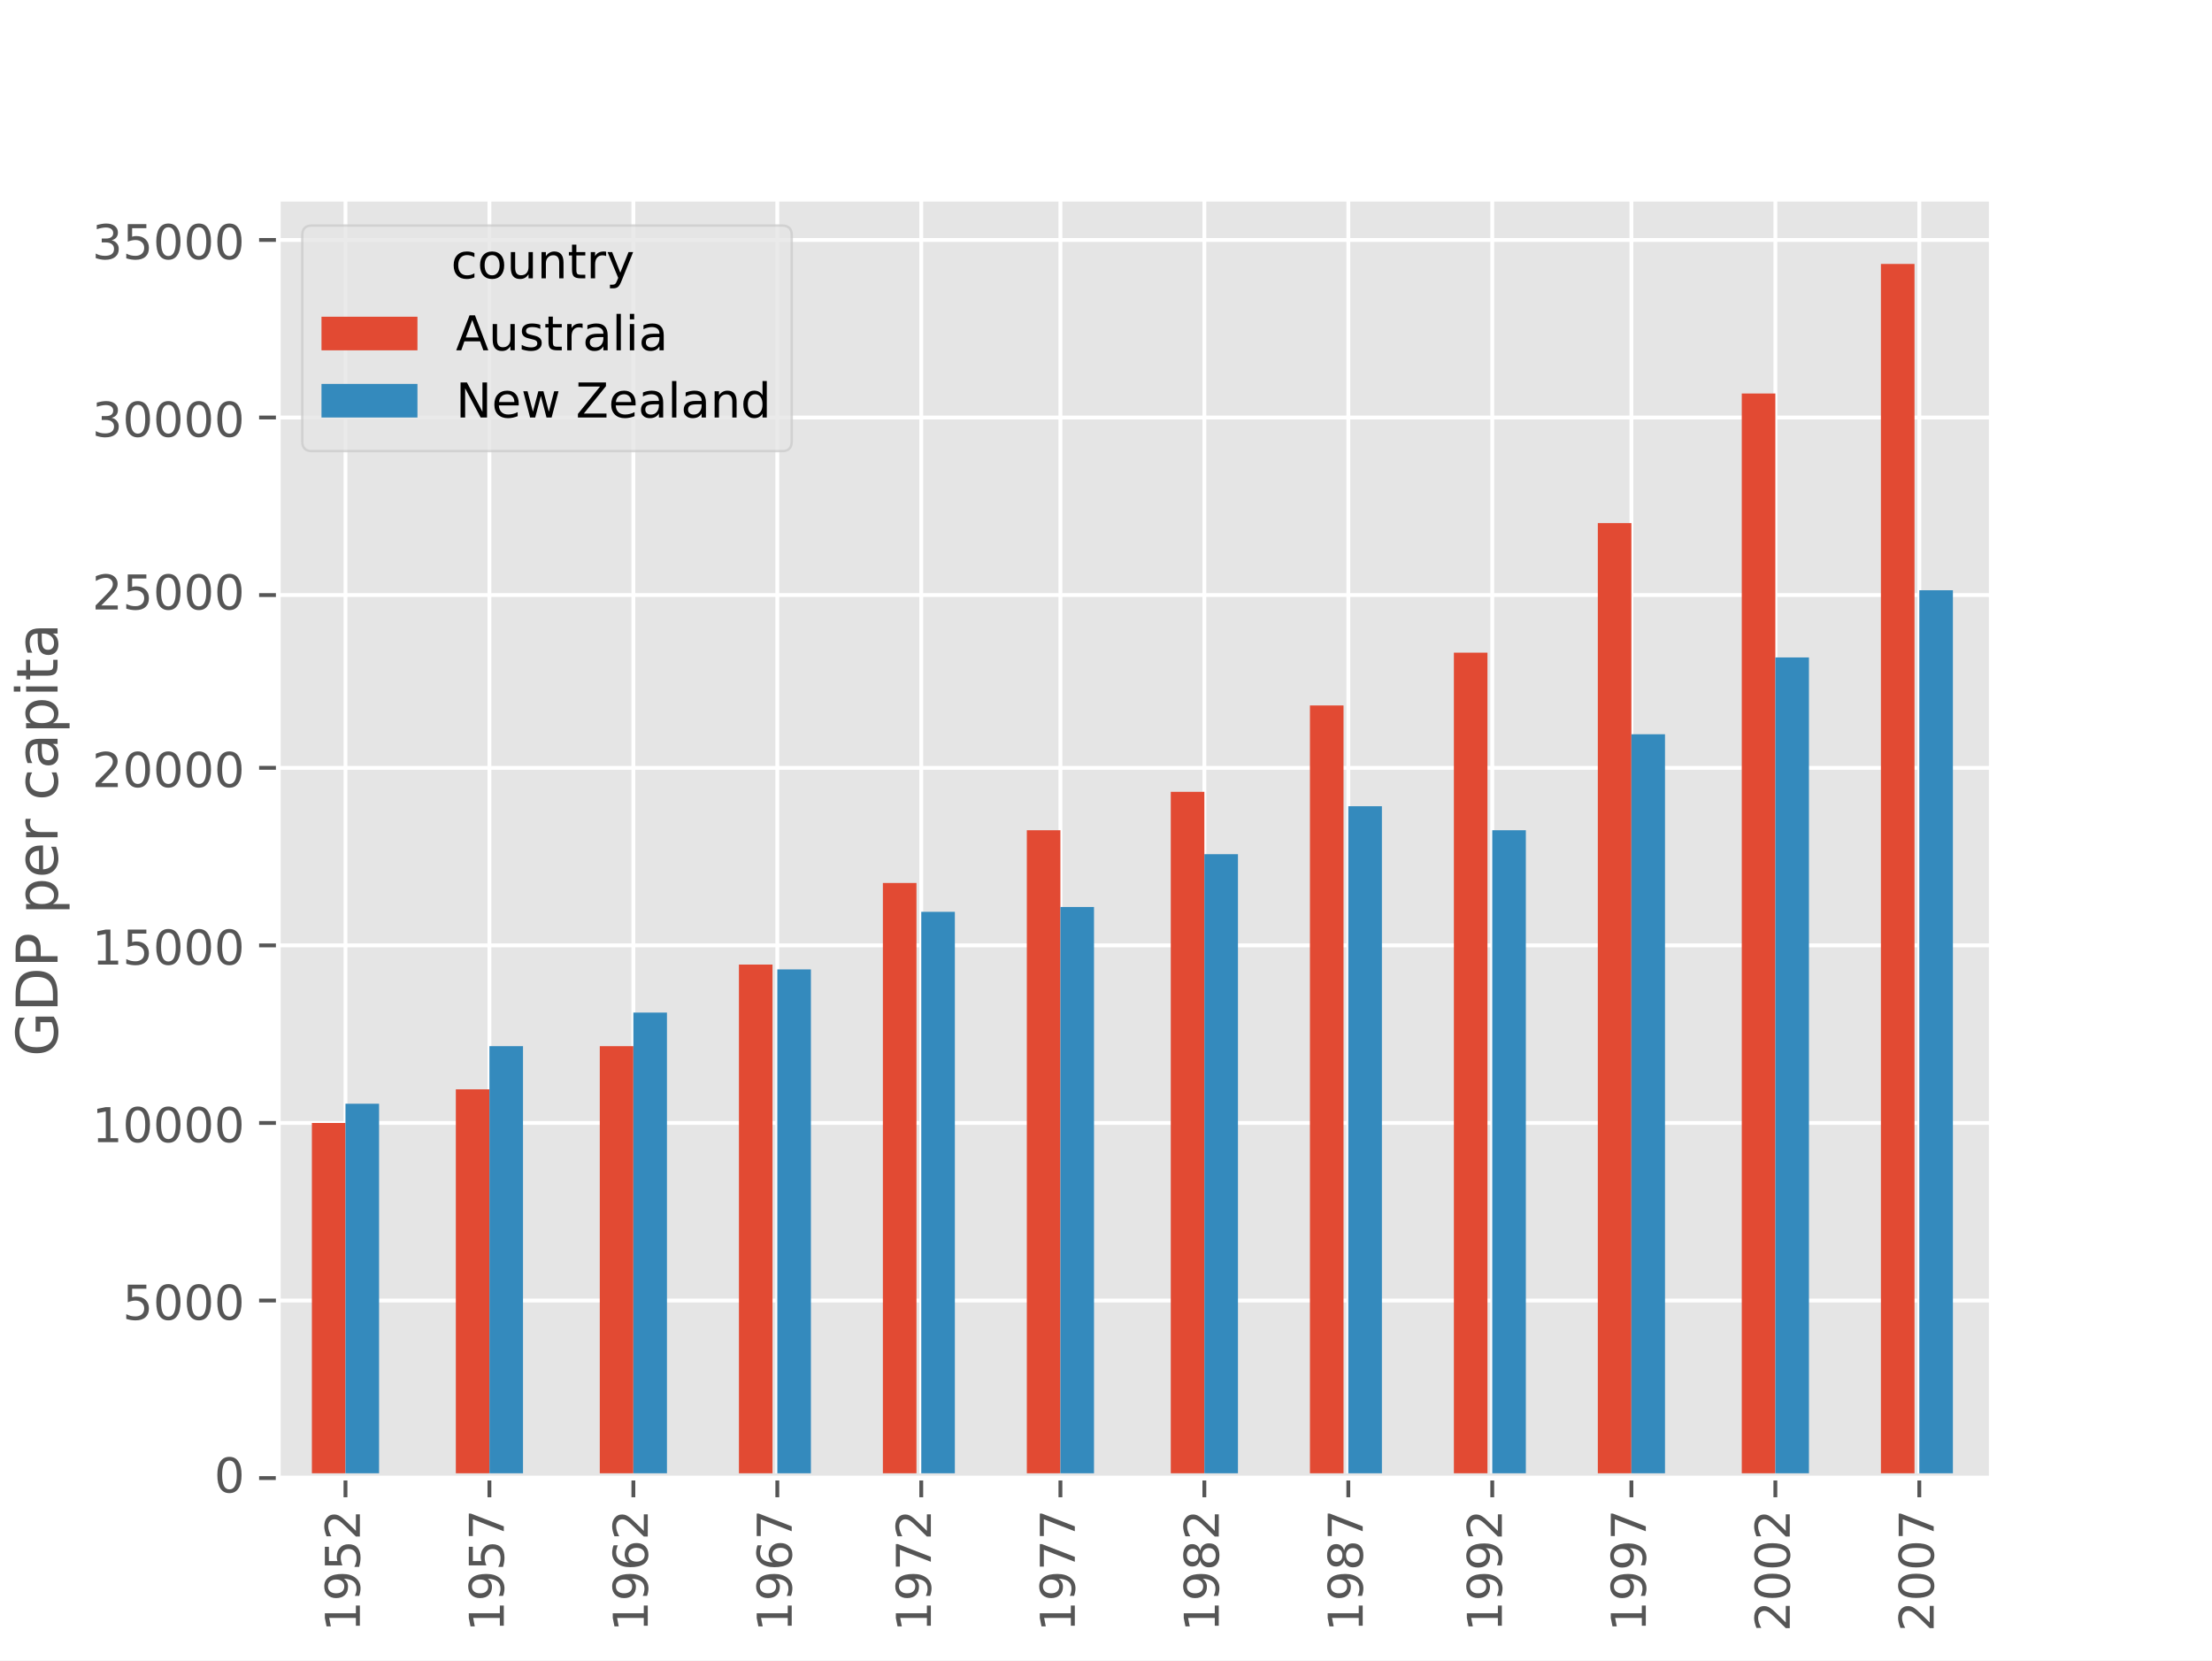
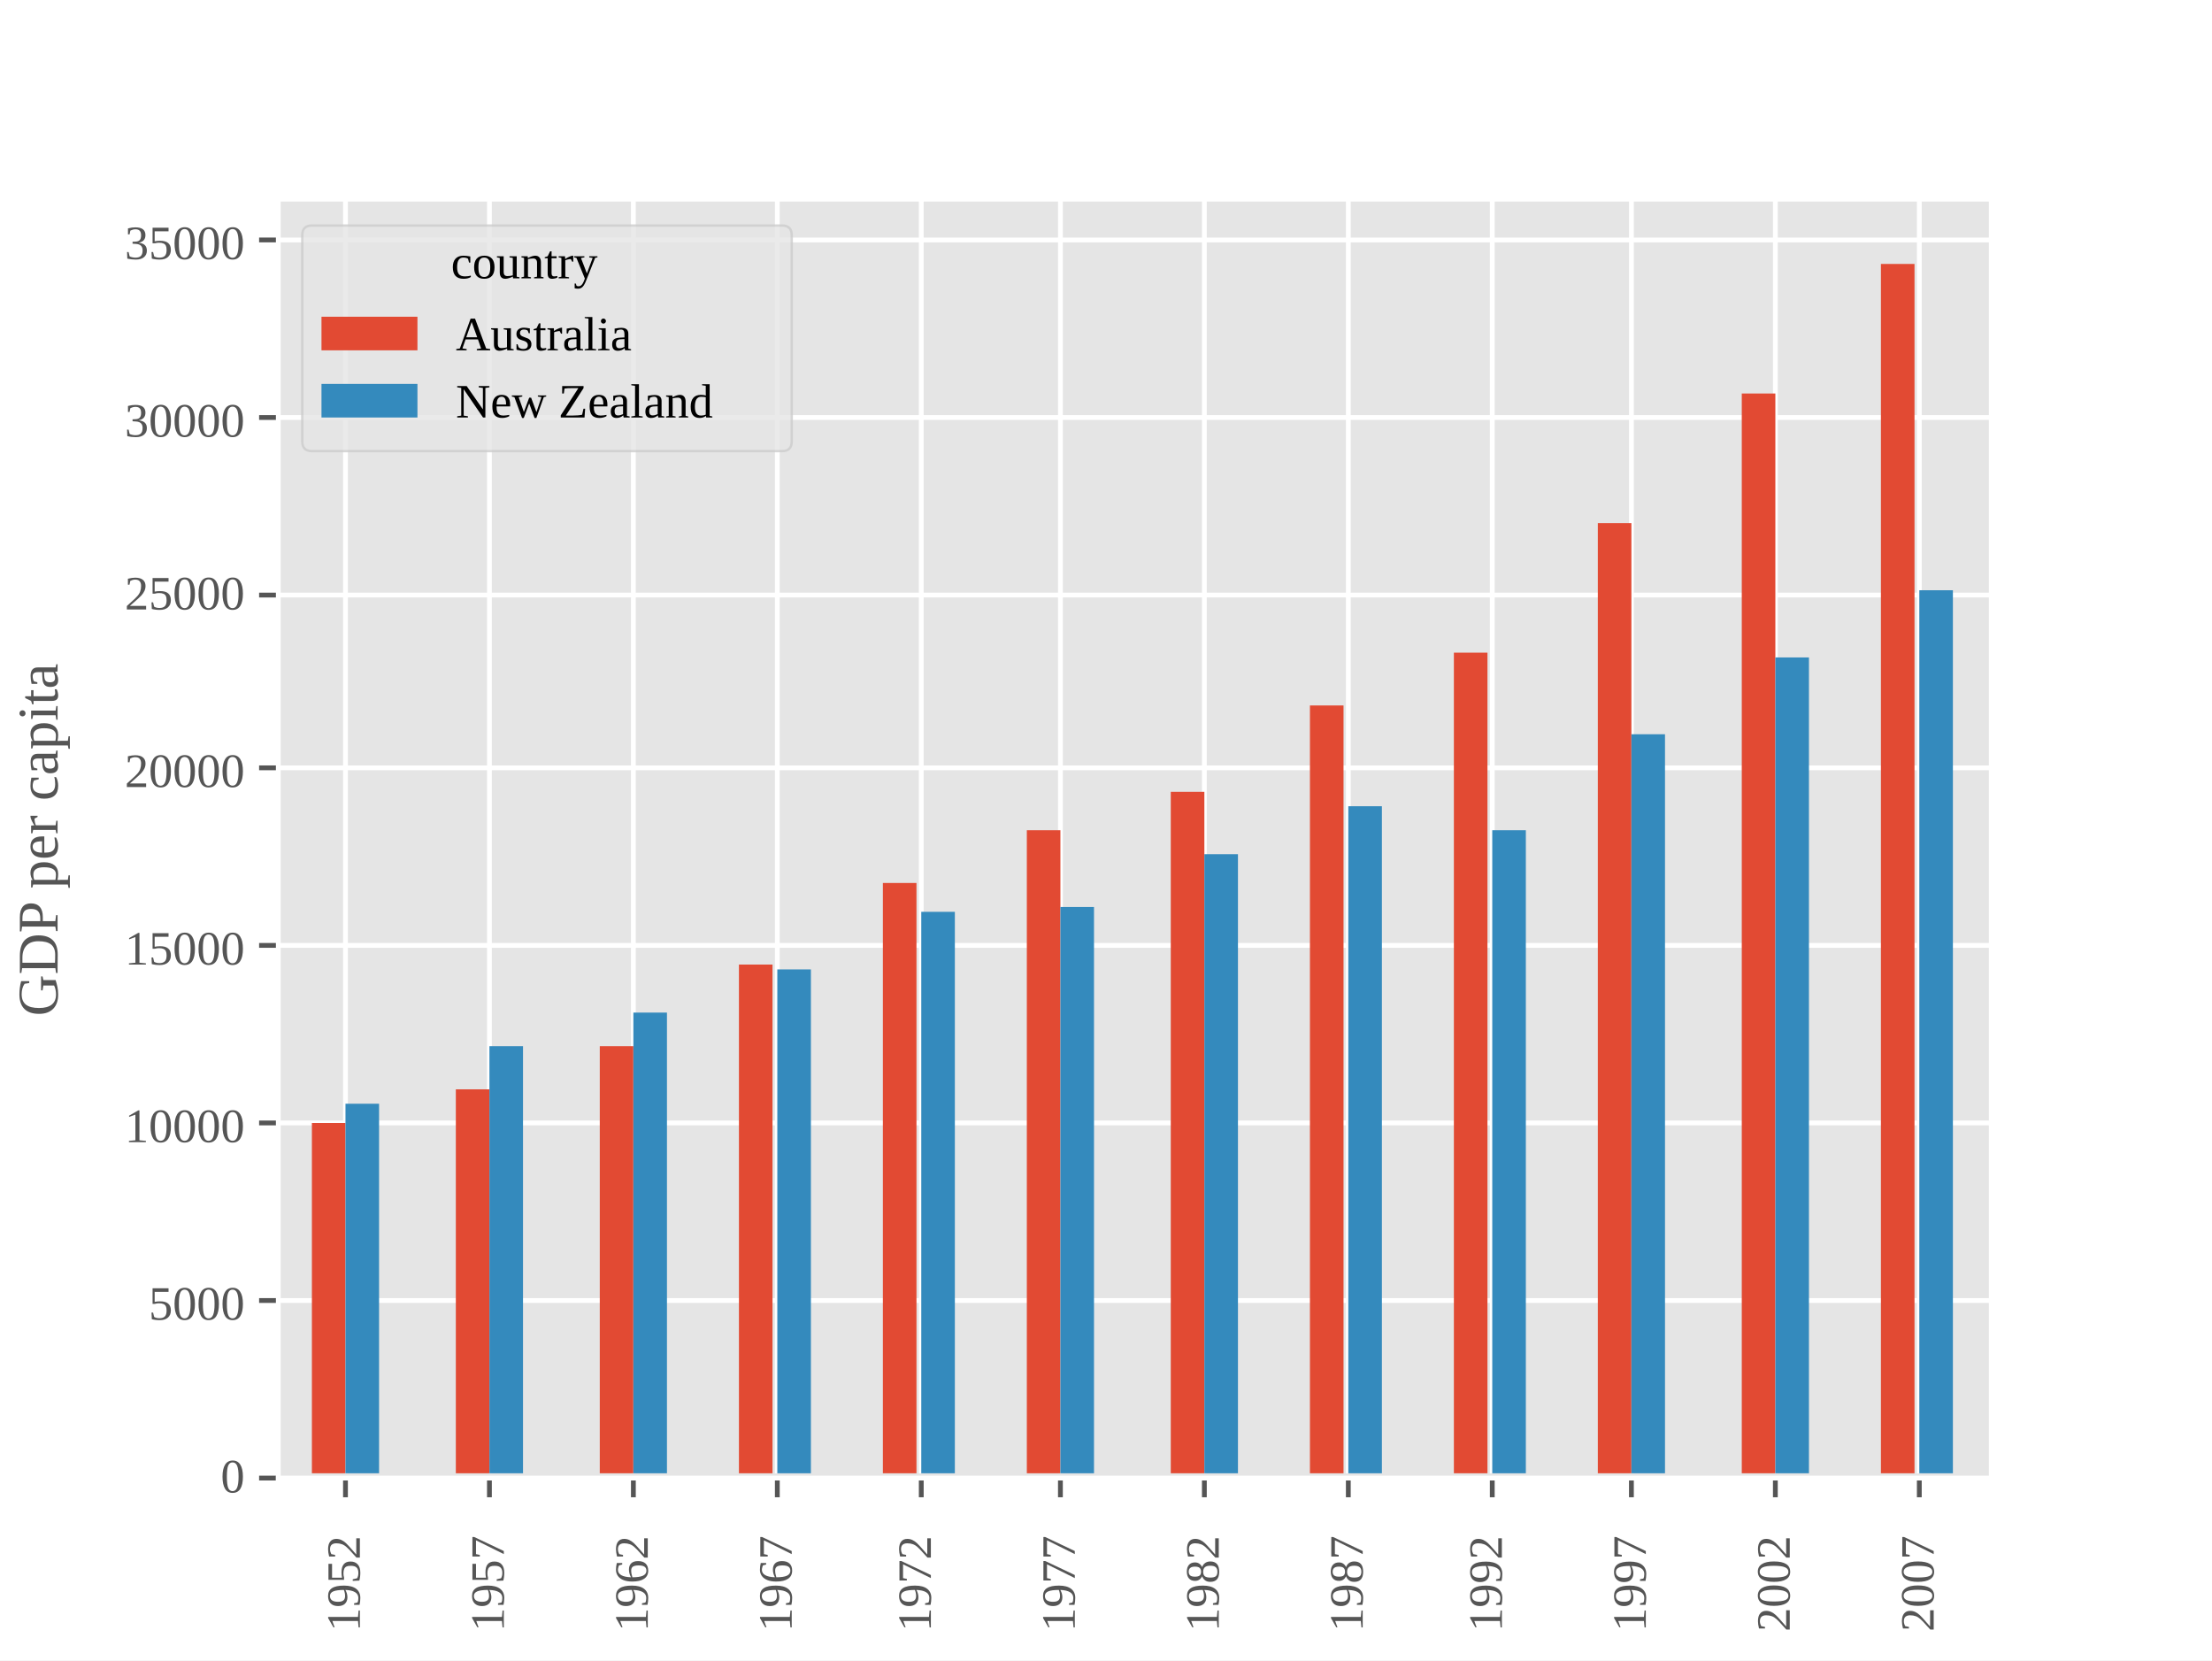
<svg xmlns="http://www.w3.org/2000/svg" xmlns:xlink="http://www.w3.org/1999/xlink" width="461pt" height="346pt" version="1.1" viewBox="0 0 461 346">
  <path d="m0 346h461v-346h-461z" fill="#fff" />
  <path d="m58 308h357v-266h-357z" fill="#e5e5e5" />
-   <path d="m72 308v-266" clip-path="url(#a)" fill="none" stroke="#fff" stroke-linecap="square" stroke-width=".8" />
+   <path d="m72 308v-266" clip-path="url(#a)" fill="none" stroke="#fff" stroke-linecap="square" />
  <defs>
-     <path id="b" d="m0 0v4" stroke="#555" stroke-width=".8" />
-     <path id="c" d="m0 0h-4" stroke="#555" stroke-width=".8" />
+     <path id="b" d="m0 0v4" stroke="#555" />
+     <path id="c" d="m0 0h-4" stroke="#555" />
    <clipPath id="a">
      <rect x="58" y="41" width="357" height="266" />
    </clipPath>
  </defs>
-   <use x="72" y="308" fill="#555" stroke="#555" stroke-width=".8" xlink:href="#b" />
-   <text transform="translate(75 340) rotate(-90)" fill="#555" font-family="DejaVu Sans" font-size="10px">1952</text>
-   <path d="m102 308v-266" clip-path="url(#a)" fill="none" stroke="#fff" stroke-linecap="square" stroke-width=".8" />
-   <use x="102" y="308" fill="#555" stroke="#555" stroke-width=".8" xlink:href="#b" />
-   <text transform="translate(105 340) rotate(-90)" fill="#555" font-family="DejaVu Sans" font-size="10px">1957</text>
-   <path d="m132 308v-266" clip-path="url(#a)" fill="none" stroke="#fff" stroke-linecap="square" stroke-width=".8" />
-   <use x="132" y="308" fill="#555" stroke="#555" stroke-width=".8" xlink:href="#b" />
-   <text transform="translate(135 340) rotate(-90)" fill="#555" font-family="DejaVu Sans" font-size="10px">1962</text>
-   <path d="m162 308v-266" clip-path="url(#a)" fill="none" stroke="#fff" stroke-linecap="square" stroke-width=".8" />
-   <use x="162" y="308" fill="#555" stroke="#555" stroke-width=".8" xlink:href="#b" />
-   <text transform="translate(165 340) rotate(-90)" fill="#555" font-family="DejaVu Sans" font-size="10px">1967</text>
-   <path d="m192 308v-266" clip-path="url(#a)" fill="none" stroke="#fff" stroke-linecap="square" stroke-width=".8" />
-   <use x="192" y="308" fill="#555" stroke="#555" stroke-width=".8" xlink:href="#b" />
-   <text transform="translate(194 340) rotate(-90)" fill="#555" font-family="DejaVu Sans" font-size="10px">1972</text>
-   <path d="m221 308v-266" clip-path="url(#a)" fill="none" stroke="#fff" stroke-linecap="square" stroke-width=".8" />
-   <use x="221" y="308" fill="#555" stroke="#555" stroke-width=".8" xlink:href="#b" />
-   <text transform="translate(224 340) rotate(-90)" fill="#555" font-family="DejaVu Sans" font-size="10px">1977</text>
-   <path d="m251 308v-266" clip-path="url(#a)" fill="none" stroke="#fff" stroke-linecap="square" stroke-width=".8" />
-   <use x="251" y="308" fill="#555" stroke="#555" stroke-width=".8" xlink:href="#b" />
-   <text transform="translate(254 340) rotate(-90)" fill="#555" font-family="DejaVu Sans" font-size="10px">1982</text>
-   <path d="m281 308v-266" clip-path="url(#a)" fill="none" stroke="#fff" stroke-linecap="square" stroke-width=".8" />
-   <use x="281" y="308" fill="#555" stroke="#555" stroke-width=".8" xlink:href="#b" />
-   <text transform="translate(284 340) rotate(-90)" fill="#555" font-family="DejaVu Sans" font-size="10px">1987</text>
-   <path d="m311 308v-266" clip-path="url(#a)" fill="none" stroke="#fff" stroke-linecap="square" stroke-width=".8" />
-   <use x="311" y="308" fill="#555" stroke="#555" stroke-width=".8" xlink:href="#b" />
-   <text transform="translate(313 340) rotate(-90)" fill="#555" font-family="DejaVu Sans" font-size="10px">1992</text>
-   <path d="m340 308v-266" clip-path="url(#a)" fill="none" stroke="#fff" stroke-linecap="square" stroke-width=".8" />
-   <use x="340" y="308" fill="#555" stroke="#555" stroke-width=".8" xlink:href="#b" />
-   <text transform="translate(343 340) rotate(-90)" fill="#555" font-family="DejaVu Sans" font-size="10px">1997</text>
-   <path d="m370 308v-266" clip-path="url(#a)" fill="none" stroke="#fff" stroke-linecap="square" stroke-width=".8" />
-   <use x="370" y="308" fill="#555" stroke="#555" stroke-width=".8" xlink:href="#b" />
-   <text transform="translate(373 340) rotate(-90)" fill="#555" font-family="DejaVu Sans" font-size="10px">2002</text>
-   <path d="m400 308v-266" clip-path="url(#a)" fill="none" stroke="#fff" stroke-linecap="square" stroke-width=".8" />
-   <use x="400" y="308" fill="#555" stroke="#555" stroke-width=".8" xlink:href="#b" />
-   <text transform="translate(403 340) rotate(-90)" fill="#555" font-family="DejaVu Sans" font-size="10px">2007</text>
-   <path d="m58 308h357" clip-path="url(#a)" fill="none" stroke="#fff" stroke-linecap="square" stroke-width=".8" />
-   <use x="58" y="308" fill="#555" stroke="#555" stroke-width=".8" xlink:href="#c" />
-   <text x="51" y="311" fill="#555" font-family="DejaVu Sans" font-size="10px" text-anchor="end">0</text>
-   <path d="m58 271h357" clip-path="url(#a)" fill="none" stroke="#fff" stroke-linecap="square" stroke-width=".8" />
-   <use x="58" y="271" fill="#555" stroke="#555" stroke-width=".8" xlink:href="#c" />
-   <text x="51" y="275" fill="#555" font-family="DejaVu Sans" font-size="10px" text-anchor="end">5000</text>
-   <path d="m58 234h357" clip-path="url(#a)" fill="none" stroke="#fff" stroke-linecap="square" stroke-width=".8" />
-   <use x="58" y="234" fill="#555" stroke="#555" stroke-width=".8" xlink:href="#c" />
-   <text x="51" y="238" fill="#555" font-family="DejaVu Sans" font-size="10px" text-anchor="end">10000</text>
-   <path d="m58 197h357" clip-path="url(#a)" fill="none" stroke="#fff" stroke-linecap="square" stroke-width=".8" />
-   <use x="58" y="197" fill="#555" stroke="#555" stroke-width=".8" xlink:href="#c" />
-   <text x="51" y="201" fill="#555" font-family="DejaVu Sans" font-size="10px" text-anchor="end">15000</text>
-   <path d="m58 160h357" clip-path="url(#a)" fill="none" stroke="#fff" stroke-linecap="square" stroke-width=".8" />
-   <use x="58" y="160" fill="#555" stroke="#555" stroke-width=".8" xlink:href="#c" />
-   <text x="51" y="164" fill="#555" font-family="DejaVu Sans" font-size="10px" text-anchor="end">20000</text>
-   <path d="m58 124h357" clip-path="url(#a)" fill="none" stroke="#fff" stroke-linecap="square" stroke-width=".8" />
-   <use x="58" y="124" fill="#555" stroke="#555" stroke-width=".8" xlink:href="#c" />
-   <text x="51" y="127" fill="#555" font-family="DejaVu Sans" font-size="10px" text-anchor="end">25000</text>
-   <path d="m58 87h357" clip-path="url(#a)" fill="none" stroke="#fff" stroke-linecap="square" stroke-width=".8" />
-   <use x="58" y="87" fill="#555" stroke="#555" stroke-width=".8" xlink:href="#c" />
-   <text x="51" y="91" fill="#555" font-family="DejaVu Sans" font-size="10px" text-anchor="end">30000</text>
-   <path d="m58 50h357" clip-path="url(#a)" fill="none" stroke="#fff" stroke-linecap="square" stroke-width=".8" />
-   <use x="58" y="50" fill="#555" stroke="#555" stroke-width=".8" xlink:href="#c" />
-   <text x="51" y="54" fill="#555" font-family="DejaVu Sans" font-size="10px" text-anchor="end">35000</text>
-   <text transform="rotate(-90 12 175)" x="12" y="175" fill="#555" font-family="DejaVu Sans" font-size="12px" text-anchor="middle">GDP per capita</text>
+   <use x="72" y="308" fill="#555" stroke="#555" xlink:href="#b" />
+   <text transform="translate(75 340) rotate(-90)" fill="#555" font-size="10px">1952</text>
+   <path d="m102 308v-266" clip-path="url(#a)" fill="none" stroke="#fff" stroke-linecap="square" />
+   <use x="102" y="308" fill="#555" stroke="#555" xlink:href="#b" />
+   <text transform="translate(105 340) rotate(-90)" fill="#555" font-size="10px">1957</text>
+   <path d="m132 308v-266" clip-path="url(#a)" fill="none" stroke="#fff" stroke-linecap="square" />
+   <use x="132" y="308" fill="#555" stroke="#555" xlink:href="#b" />
+   <text transform="translate(135 340) rotate(-90)" fill="#555" font-size="10px">1962</text>
+   <path d="m162 308v-266" clip-path="url(#a)" fill="none" stroke="#fff" stroke-linecap="square" />
+   <use x="162" y="308" fill="#555" stroke="#555" xlink:href="#b" />
+   <text transform="translate(165 340) rotate(-90)" fill="#555" font-size="10px">1967</text>
+   <path d="m192 308v-266" clip-path="url(#a)" fill="none" stroke="#fff" stroke-linecap="square" />
+   <use x="192" y="308" fill="#555" stroke="#555" xlink:href="#b" />
+   <text transform="translate(194 340) rotate(-90)" fill="#555" font-size="10px">1972</text>
+   <path d="m221 308v-266" clip-path="url(#a)" fill="none" stroke="#fff" stroke-linecap="square" />
+   <use x="221" y="308" fill="#555" stroke="#555" xlink:href="#b" />
+   <text transform="translate(224 340) rotate(-90)" fill="#555" font-size="10px">1977</text>
+   <path d="m251 308v-266" clip-path="url(#a)" fill="none" stroke="#fff" stroke-linecap="square" />
+   <use x="251" y="308" fill="#555" stroke="#555" xlink:href="#b" />
+   <text transform="translate(254 340) rotate(-90)" fill="#555" font-size="10px">1982</text>
+   <path d="m281 308v-266" clip-path="url(#a)" fill="none" stroke="#fff" stroke-linecap="square" />
+   <use x="281" y="308" fill="#555" stroke="#555" xlink:href="#b" />
+   <text transform="translate(284 340) rotate(-90)" fill="#555" font-size="10px">1987</text>
+   <path d="m311 308v-266" clip-path="url(#a)" fill="none" stroke="#fff" stroke-linecap="square" />
+   <use x="311" y="308" fill="#555" stroke="#555" xlink:href="#b" />
+   <text transform="translate(313 340) rotate(-90)" fill="#555" font-size="10px">1992</text>
+   <path d="m340 308v-266" clip-path="url(#a)" fill="none" stroke="#fff" stroke-linecap="square" />
+   <use x="340" y="308" fill="#555" stroke="#555" xlink:href="#b" />
+   <text transform="translate(343 340) rotate(-90)" fill="#555" font-size="10px">1997</text>
+   <path d="m370 308v-266" clip-path="url(#a)" fill="none" stroke="#fff" stroke-linecap="square" />
+   <use x="370" y="308" fill="#555" stroke="#555" xlink:href="#b" />
+   <text transform="translate(373 340) rotate(-90)" fill="#555" font-size="10px">2002</text>
+   <path d="m400 308v-266" clip-path="url(#a)" fill="none" stroke="#fff" stroke-linecap="square" />
+   <use x="400" y="308" fill="#555" stroke="#555" xlink:href="#b" />
+   <text transform="translate(403 340) rotate(-90)" fill="#555" font-size="10px">2007</text>
+   <path d="m58 308h357" clip-path="url(#a)" fill="none" stroke="#fff" stroke-linecap="square" />
+   <use x="58" y="308" fill="#555" stroke="#555" xlink:href="#c" />
+   <text x="51" y="311" fill="#555" font-size="10px" text-anchor="end">0</text>
+   <path d="m58 271h357" clip-path="url(#a)" fill="none" stroke="#fff" stroke-linecap="square" />
+   <use x="58" y="271" fill="#555" stroke="#555" xlink:href="#c" />
+   <text x="51" y="275" fill="#555" font-size="10px" text-anchor="end">5000</text>
+   <path d="m58 234h357" clip-path="url(#a)" fill="none" stroke="#fff" stroke-linecap="square" />
+   <use x="58" y="234" fill="#555" stroke="#555" xlink:href="#c" />
+   <text x="51" y="238" fill="#555" font-size="10px" text-anchor="end">10000</text>
+   <path d="m58 197h357" clip-path="url(#a)" fill="none" stroke="#fff" stroke-linecap="square" />
+   <use x="58" y="197" fill="#555" stroke="#555" xlink:href="#c" />
+   <text x="51" y="201" fill="#555" font-size="10px" text-anchor="end">15000</text>
+   <path d="m58 160h357" clip-path="url(#a)" fill="none" stroke="#fff" stroke-linecap="square" />
+   <use x="58" y="160" fill="#555" stroke="#555" xlink:href="#c" />
+   <text x="51" y="164" fill="#555" font-size="10px" text-anchor="end">20000</text>
+   <path d="m58 124h357" clip-path="url(#a)" fill="none" stroke="#fff" stroke-linecap="square" />
+   <use x="58" y="124" fill="#555" stroke="#555" xlink:href="#c" />
+   <text x="51" y="127" fill="#555" font-size="10px" text-anchor="end">25000</text>
+   <path d="m58 87h357" clip-path="url(#a)" fill="none" stroke="#fff" stroke-linecap="square" />
+   <use x="58" y="87" fill="#555" stroke="#555" xlink:href="#c" />
+   <text x="51" y="91" fill="#555" font-size="10px" text-anchor="end">30000</text>
+   <path d="m58 50h357" clip-path="url(#a)" fill="none" stroke="#fff" stroke-linecap="square" />
+   <use x="58" y="50" fill="#555" stroke="#555" xlink:href="#c" />
+   <text x="51" y="54" fill="#555" font-size="10px" text-anchor="end">35000</text>
+   <text transform="rotate(-90 12 175)" x="12" y="175" fill="#555" font-size="12px" text-anchor="middle">GDP per capita</text>
  <path d="m65 308h7v-74h-7z" clip-path="url(#a)" fill="#e24a33" />
  <path d="m95 308h7v-81h-7z" clip-path="url(#a)" fill="#e24a33" />
  <path d="m125 308h7v-90h-7z" clip-path="url(#a)" fill="#e24a33" />
  <path d="m154 308h7v-107h-7z" clip-path="url(#a)" fill="#e24a33" />
  <path d="m184 308h7v-124h-7z" clip-path="url(#a)" fill="#e24a33" />
  <path d="m214 308h7v-135h-7z" clip-path="url(#a)" fill="#e24a33" />
  <path d="m244 308h7v-143h-7z" clip-path="url(#a)" fill="#e24a33" />
  <path d="m273 308h7v-161h-7z" clip-path="url(#a)" fill="#e24a33" />
  <path d="m303 308h7v-172h-7z" clip-path="url(#a)" fill="#e24a33" />
  <path d="m333 308h7v-199h-7z" clip-path="url(#a)" fill="#e24a33" />
  <path d="m363 308h7v-226h-7z" clip-path="url(#a)" fill="#e24a33" />
  <path d="m392 308h7v-253h-7z" clip-path="url(#a)" fill="#e24a33" />
  <path d="m72 308h7v-78h-7z" clip-path="url(#a)" fill="#348abd" />
  <path d="m102 308h7v-90h-7z" clip-path="url(#a)" fill="#348abd" />
  <path d="m132 308h7v-97h-7z" clip-path="url(#a)" fill="#348abd" />
  <path d="m162 308h7v-106h-7z" clip-path="url(#a)" fill="#348abd" />
  <path d="m192 308h7v-118h-7z" clip-path="url(#a)" fill="#348abd" />
  <path d="m221 308h7v-119h-7z" clip-path="url(#a)" fill="#348abd" />
  <path d="m251 308h7v-130h-7z" clip-path="url(#a)" fill="#348abd" />
  <path d="m281 308h7v-140h-7z" clip-path="url(#a)" fill="#348abd" />
  <path d="m311 308h7v-135h-7z" clip-path="url(#a)" fill="#348abd" />
  <path d="m340 308h7v-155h-7z" clip-path="url(#a)" fill="#348abd" />
  <path d="m370 308h7v-171h-7z" clip-path="url(#a)" fill="#348abd" />
  <path d="m400 308h7v-185h-7z" clip-path="url(#a)" fill="#348abd" />
  <path d="m58 308v-266" fill="none" stroke="#fff" stroke-linecap="square" />
  <path d="m415 308v-266" fill="none" stroke="#fff" stroke-linecap="square" />
  <path d="m58 308h357" fill="none" stroke="#fff" stroke-linecap="square" />
  <path d="m58 41h357" fill="none" stroke="#fff" stroke-linecap="square" />
  <path d="m65 94h98q2 0 2-2v-43q0-2-2-2h-98q-2 0-2 2v43q0 2 2 2z" fill="#e5e5e5" opacity=".8" stroke="#ccc" stroke-width=".5" />
-   <text x="94" y="58" font-family="DejaVu Sans" font-size="10px">country</text>
+   <text x="94" y="58" font-size="10px">country</text>
  <path d="m67 73h20v-7h-20z" fill="#e24a33" />
-   <text x="95" y="73" font-family="DejaVu Sans" font-size="10px">Australia</text>
+   <text x="95" y="73" font-size="10px">Australia</text>
  <path d="m67 87h20v-7h-20z" fill="#348abd" />
-   <text x="95" y="87" font-family="DejaVu Sans" font-size="10px">New Zealand</text>
+   <text x="95" y="87" font-size="10px">New Zealand</text>
</svg>
